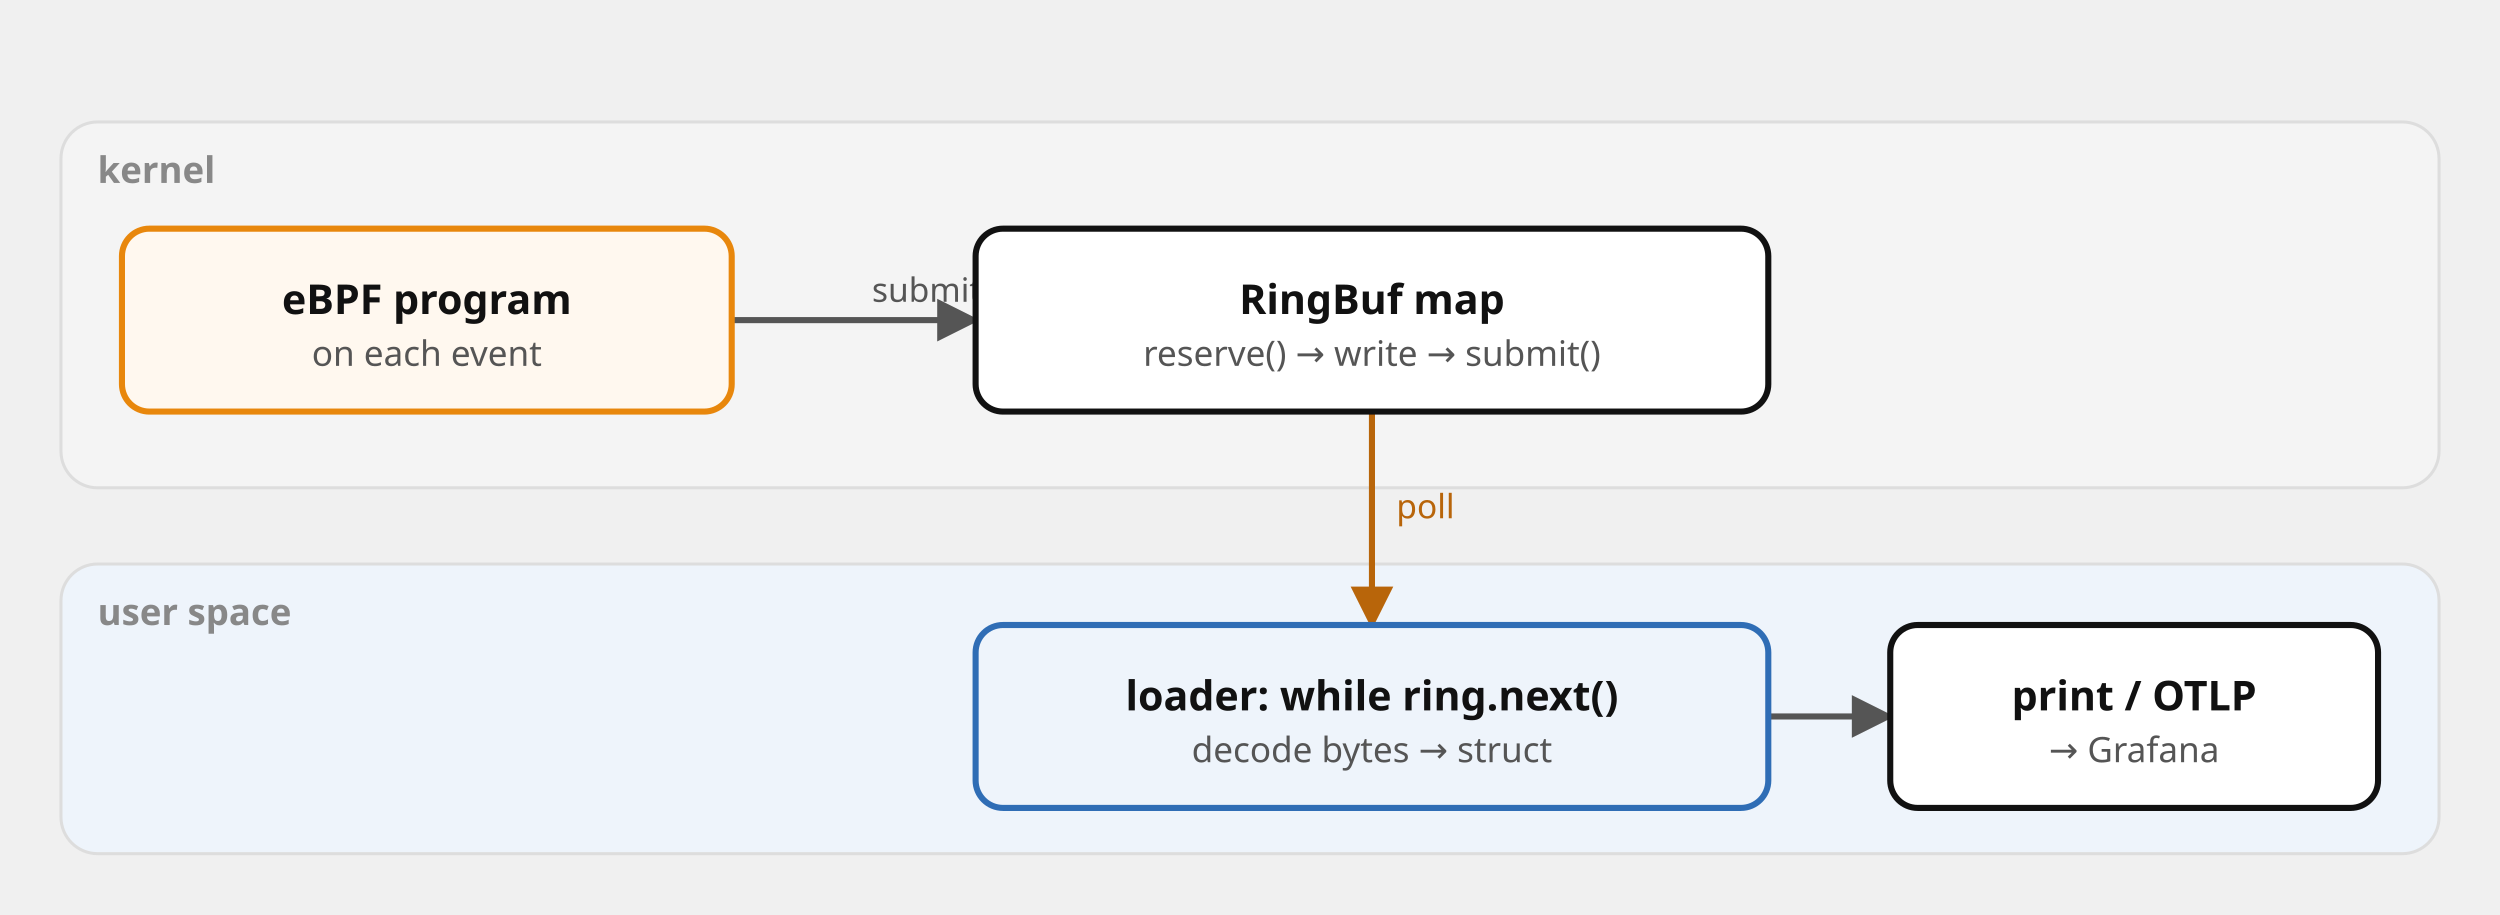
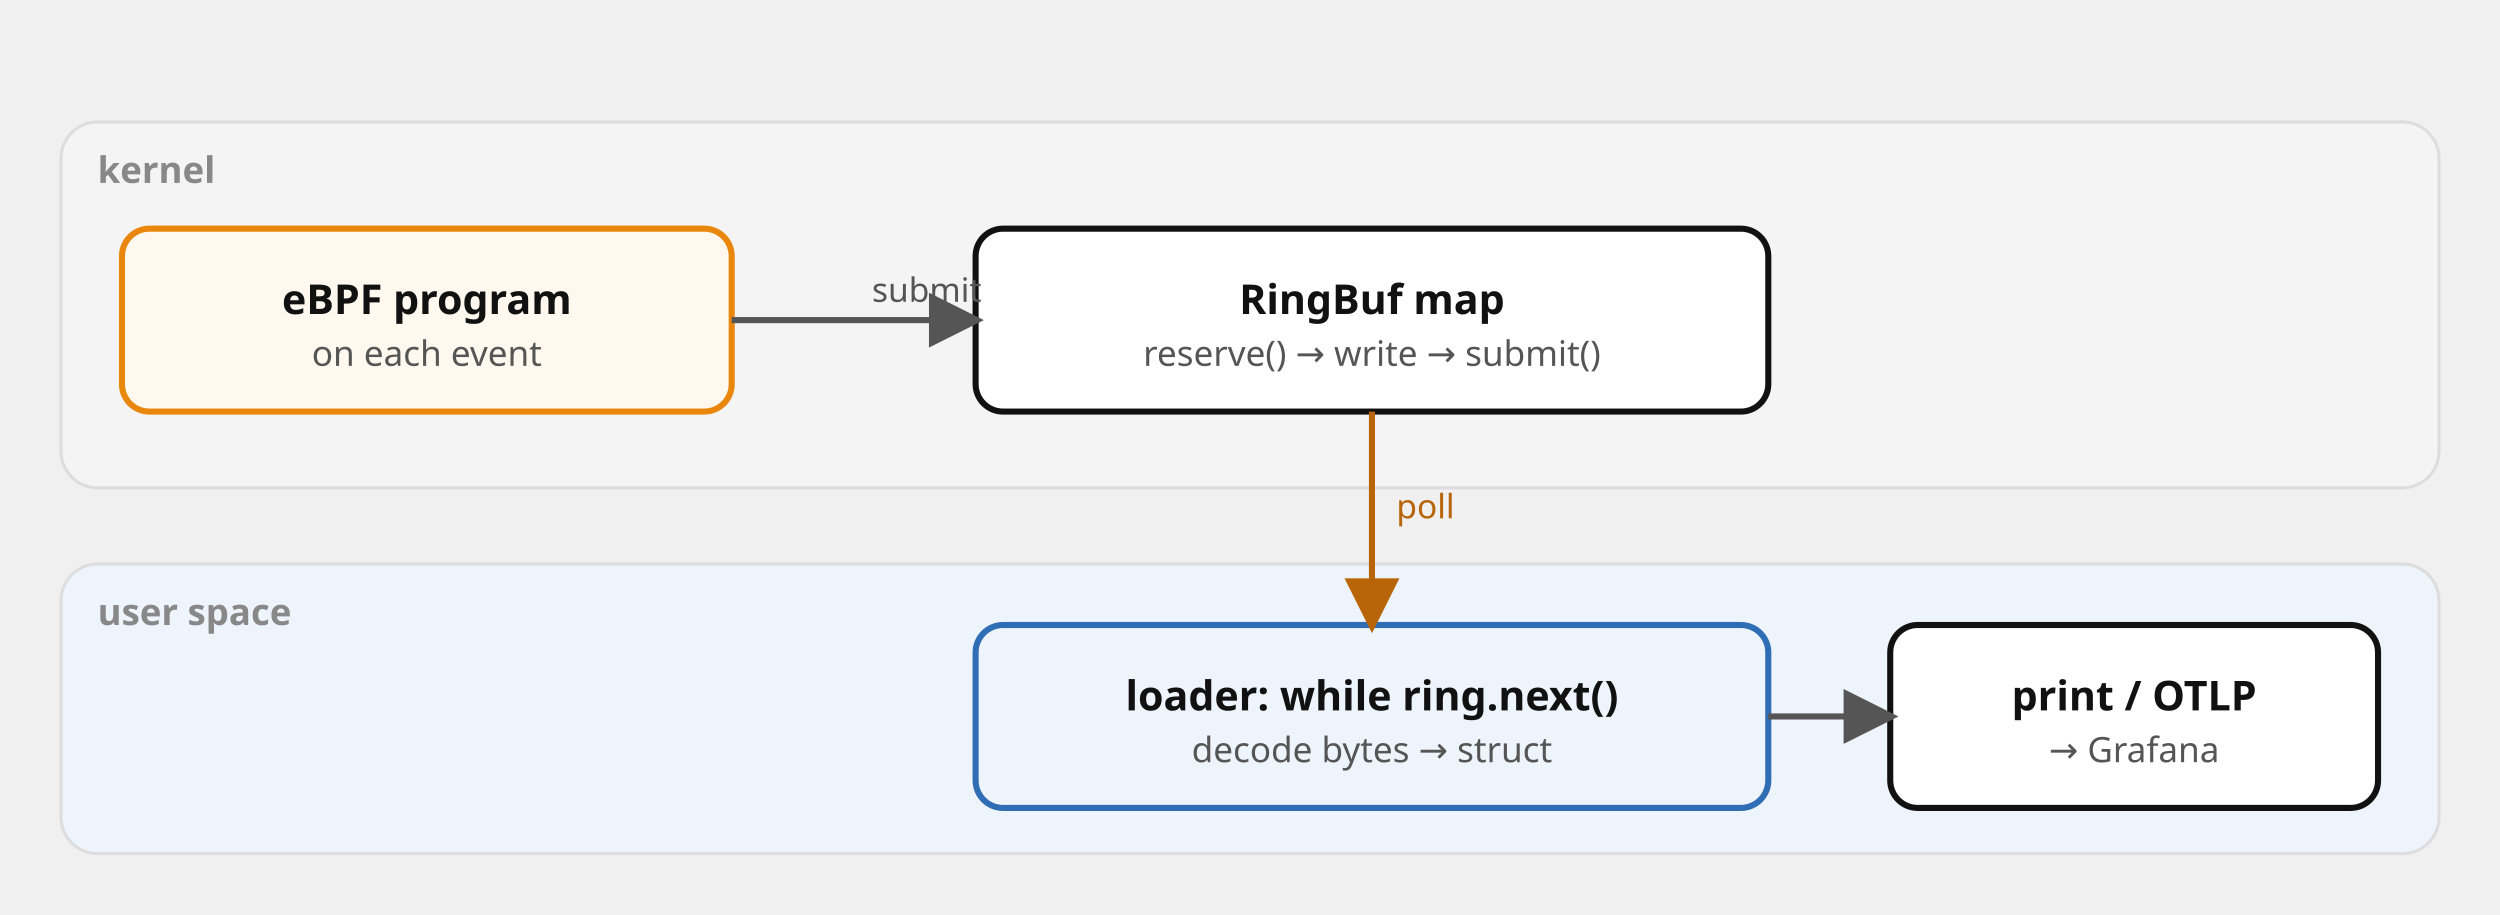
<svg xmlns="http://www.w3.org/2000/svg" viewBox="0 0 820 300" font-family="'Red Hat Text', system-ui, sans-serif" role="img">
  <defs>
-     <marker id="a" viewBox="0 0 10 10" refX="9" refY="5" markerWidth="7" markerHeight="7" orient="auto-start-reverse">
+     <marker id="a" viewBox="0 0 10 10" refX="8.5" refY="5" markerWidth="9" markerHeight="9" orient="auto-start-reverse">
      <path d="M0,0 L10,5 L0,10 z" fill="#555" />
    </marker>
-     <marker id="am" viewBox="0 0 10 10" refX="9" refY="5" markerWidth="7" markerHeight="7" orient="auto-start-reverse">
+     <marker id="am" viewBox="0 0 10 10" refX="8.5" refY="5" markerWidth="9" markerHeight="9" orient="auto-start-reverse">
      <path d="M0,0 L10,5 L0,10 z" fill="#b8650a" />
    </marker>
  </defs>
  <rect x="20" y="40" width="780" height="120" rx="12" fill="#f4f4f4" stroke="#ddd" />
  <text x="32" y="60" font-size="12" font-weight="700" fill="#888">kernel</text>
  <rect x="20" y="185" width="780" height="95" rx="12" fill="#eef4fb" stroke="#ddd" />
  <text x="32" y="205" font-size="12" font-weight="700" fill="#888">user space</text>
-   <path d="M240,105 L320,105" fill="none" stroke="#555" stroke-width="2" marker-end="url(#a)" />
-   <text x="286.0" y="99.0" font-size="11" fill="#555">submit</text>
-   <path d="M450,135 L450,205" fill="none" stroke="#b8650a" stroke-width="2" marker-end="url(#am)" />
-   <text x="458.0" y="170.0" font-size="11" fill="#b8650a">poll</text>
-   <path d="M580,235 L620,235" fill="none" stroke="#555" stroke-width="2" marker-end="url(#a)" />
  <rect x="40" y="75" width="200" height="60" rx="9" fill="#fff8ef" stroke="#e8870c" stroke-width="2" />
  <text x="140.0" y="103.0" font-size="13.5" font-weight="700" fill="#111111" text-anchor="middle">eBPF program</text>
  <text x="140.0" y="120.0" font-size="11.5" fill="#555555" text-anchor="middle">on each event</text>
  <rect x="320" y="75" width="260" height="60" rx="9" fill="#ffffff" stroke="#111111" stroke-width="2" />
  <text x="450.0" y="103.0" font-size="13.5" font-weight="700" fill="#111111" text-anchor="middle">RingBuf map</text>
  <text x="450.0" y="120.0" font-size="11.5" fill="#555555" text-anchor="middle">reserve() → write → submit()</text>
  <rect x="320" y="205" width="260" height="60" rx="9" fill="#eef4fb" stroke="#2f6db5" stroke-width="2" />
  <text x="450.0" y="233.0" font-size="13.5" font-weight="700" fill="#111111" text-anchor="middle">loader: while ring.next()</text>
  <text x="450.0" y="250.0" font-size="11.5" fill="#555555" text-anchor="middle">decode bytes → struct</text>
  <rect x="620" y="205" width="160" height="60" rx="9" fill="#ffffff" stroke="#111111" stroke-width="2" />
  <text x="700.0" y="233.0" font-size="13.5" font-weight="700" fill="#111111" text-anchor="middle">print / OTLP</text>
  <text x="700.0" y="250.0" font-size="11.5" fill="#555555" text-anchor="middle">→ Grafana</text>
+   <path d="M240,105 L320,105" fill="none" stroke="#555" stroke-width="2" marker-end="url(#a)" />
+   <text x="286.0" y="99.0" font-size="11" fill="#555">submit</text>
+   <path d="M450,135 L450,205" fill="none" stroke="#b8650a" stroke-width="2" marker-end="url(#am)" />
+   <text x="458.0" y="170.0" font-size="11" fill="#b8650a">poll</text>
+   <path d="M580,235 L620,235" fill="none" stroke="#555" stroke-width="2" marker-end="url(#a)" />
</svg>
